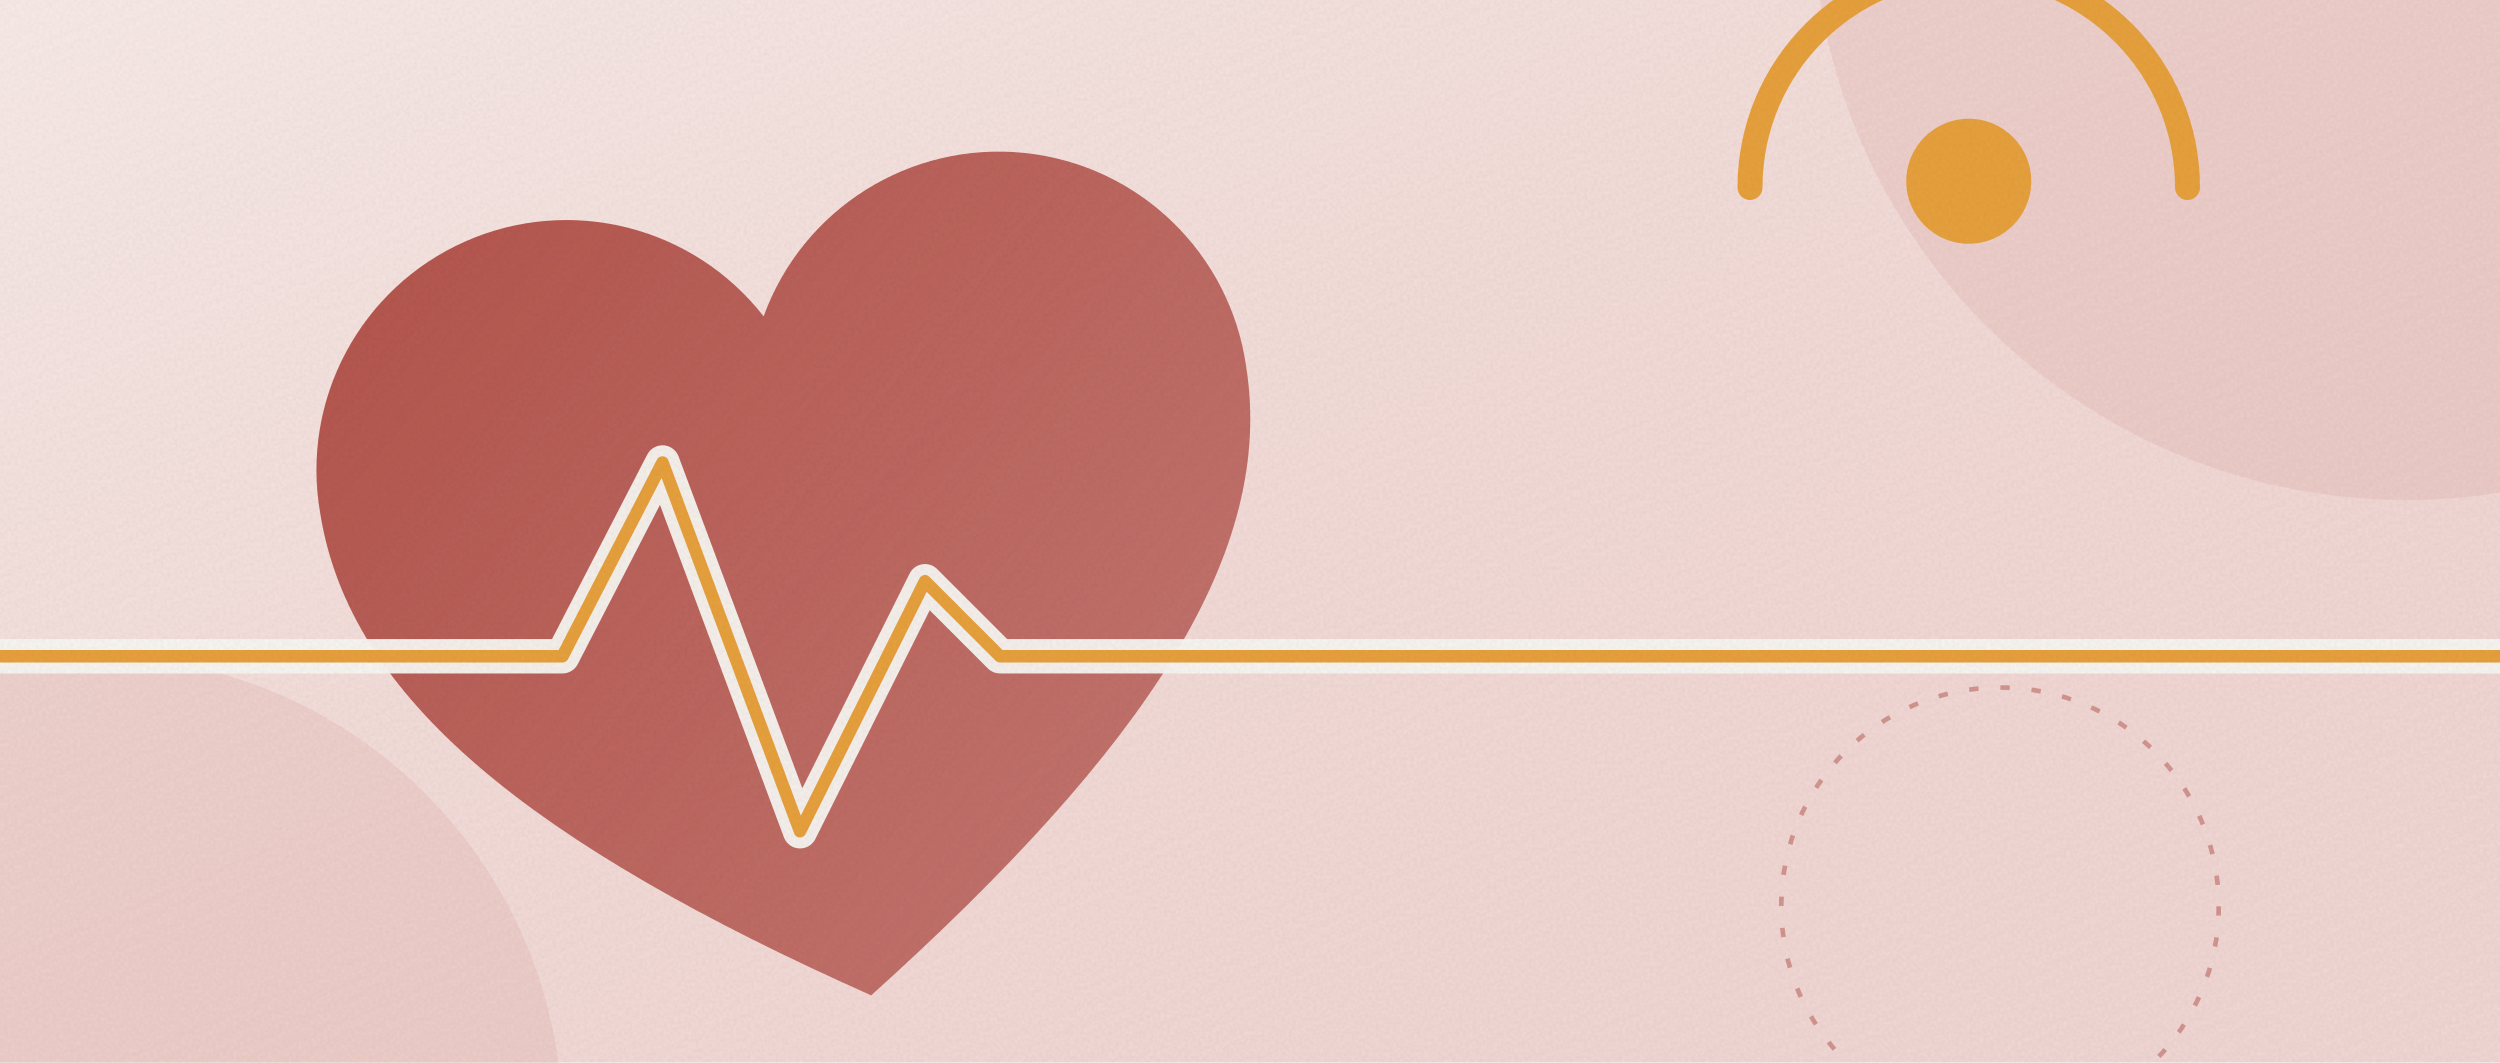
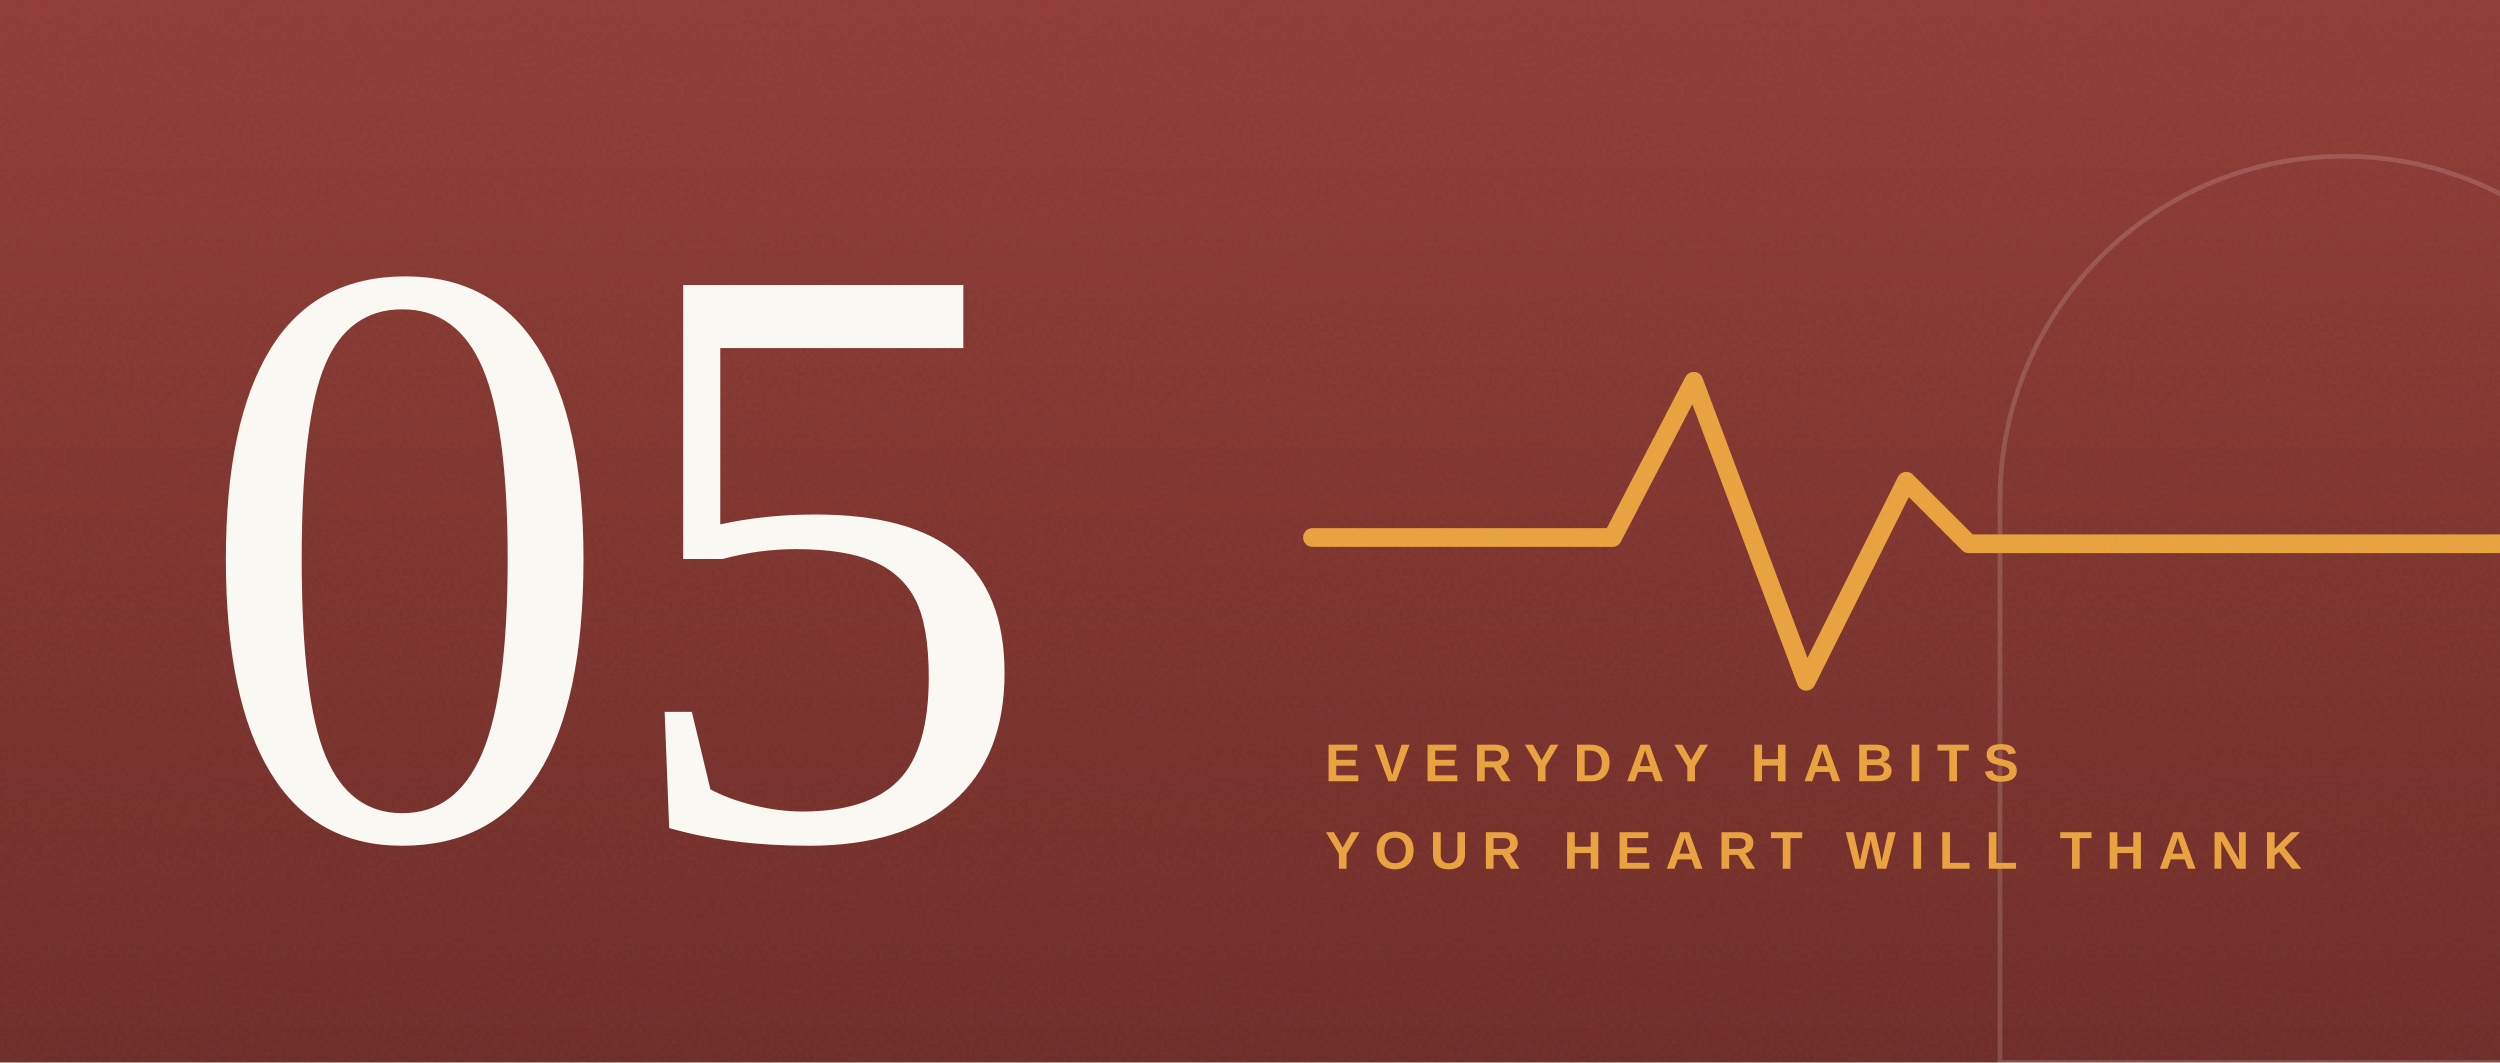
<svg xmlns="http://www.w3.org/2000/svg" viewBox="0 0 800 340">
  <defs>
-     <linearGradient id="bg" x1="0" y1="0" x2="1" y2="1">
-       <stop offset="0" stop-color="#F9ECE9" />
-       <stop offset="1" stop-color="#E8B7B1" stop-opacity=".55" />
+     <linearGradient id="g" x1="0" y1="0" x2="0" y2="1">
+       <stop offset="0" stop-color="#8E3B34" />
+       <stop offset="1" stop-color="#6E2B26" />
    </linearGradient>
-     <linearGradient id="mn" x1="0" y1="0" x2="1" y2="1">
-       <stop offset="0" stop-color="#B4544C" />
-       <stop offset="1" stop-color="#B4544C" stop-opacity=".72" />
-     </linearGradient>
-     <filter id="gr">
-       <feTurbulence type="fractalNoise" baseFrequency=".9" numOctaves="2" seed="3" stitchTiles="stitch" />
-       <feColorMatrix type="matrix" values="0 0 0 0 0  0 0 0 0 0  0 0 0 0 0  0 0 0 .05 0" />
+     <filter id="n">
+       <feTurbulence type="fractalNoise" baseFrequency=".8" numOctaves="2" seed="11" stitchTiles="stitch" />
+       <feColorMatrix type="matrix" values="0 0 0 0 1  0 0 0 0 1  0 0 0 0 1  0 0 0 .04 0" />
    </filter>
  </defs>
-   <rect width="800" height="340" fill="url(#bg)" />
-   <circle cx="770" cy="-30" r="190" fill="#B4544C" opacity=".10" />
-   <circle cx="30" cy="360" r="150" fill="#B4544C" opacity=".10" />
-   <circle cx="640" cy="290" r="70" fill="none" stroke="#B4544C" stroke-width="1.5" stroke-dasharray="3 7" opacity=".5" />
-   <g transform="rotate(-9 260 200)">
-     <path d="M260 320 C160 255 110 200 110 140 a80 80 0 0 1 150-40 a80 80 0 0 1 150 40 c0 60-50 115-150 180z" fill="url(#mn)" />
-   </g>
-   <path d="M-10 210 h190 l32-62 44 118 40-80 24 24 h480" fill="none" stroke="#FAF8F3" stroke-width="11" stroke-linecap="round" stroke-linejoin="round" opacity=".95" />
-   <path d="M-10 210 h190 l32-62 44 118 40-80 24 24 h480" fill="none" stroke="#E8A13D" stroke-width="4" stroke-linecap="round" stroke-linejoin="round" />
-   <path d="M560 60 a70 70 0 0 1 140 0" fill="none" stroke="#E8A13D" stroke-width="8" stroke-linecap="round" />
-   <circle cx="630" cy="58" r="20" fill="#E8A13D" />
-   <rect width="800" height="340" filter="url(#gr)" />
+   <rect width="800" height="340" fill="url(#g)" />
+   <path d="M640 340 L640 160 A110 110 0 0 1 860 160 L860 340 Z" fill="none" stroke="#FAF8F3" stroke-width="1.5" opacity=".16" />
+   <text x="62" y="268" font-family="Georgia,'Times New Roman',serif" font-size="270" fill="#FAF8F3">05</text>
+   <path d="M420 172 h96 l26-50 36 96 32-64 20 20 h200" fill="none" stroke="#E8A13D" stroke-width="6" stroke-linecap="round" stroke-linejoin="round" />
+   <text x="424" y="250" font-family="Figtree,Arial,sans-serif" font-size="17" font-weight="700" letter-spacing="4.5" fill="#E8A13D" text-anchor="start">EVERYDAY HABITS</text>
+   <text x="424" y="278" font-family="Figtree,Arial,sans-serif" font-size="17" font-weight="700" letter-spacing="4.5" fill="#E8A13D" text-anchor="start">YOUR HEART WILL THANK</text>
+   <rect width="800" height="340" filter="url(#n)" />
</svg>
